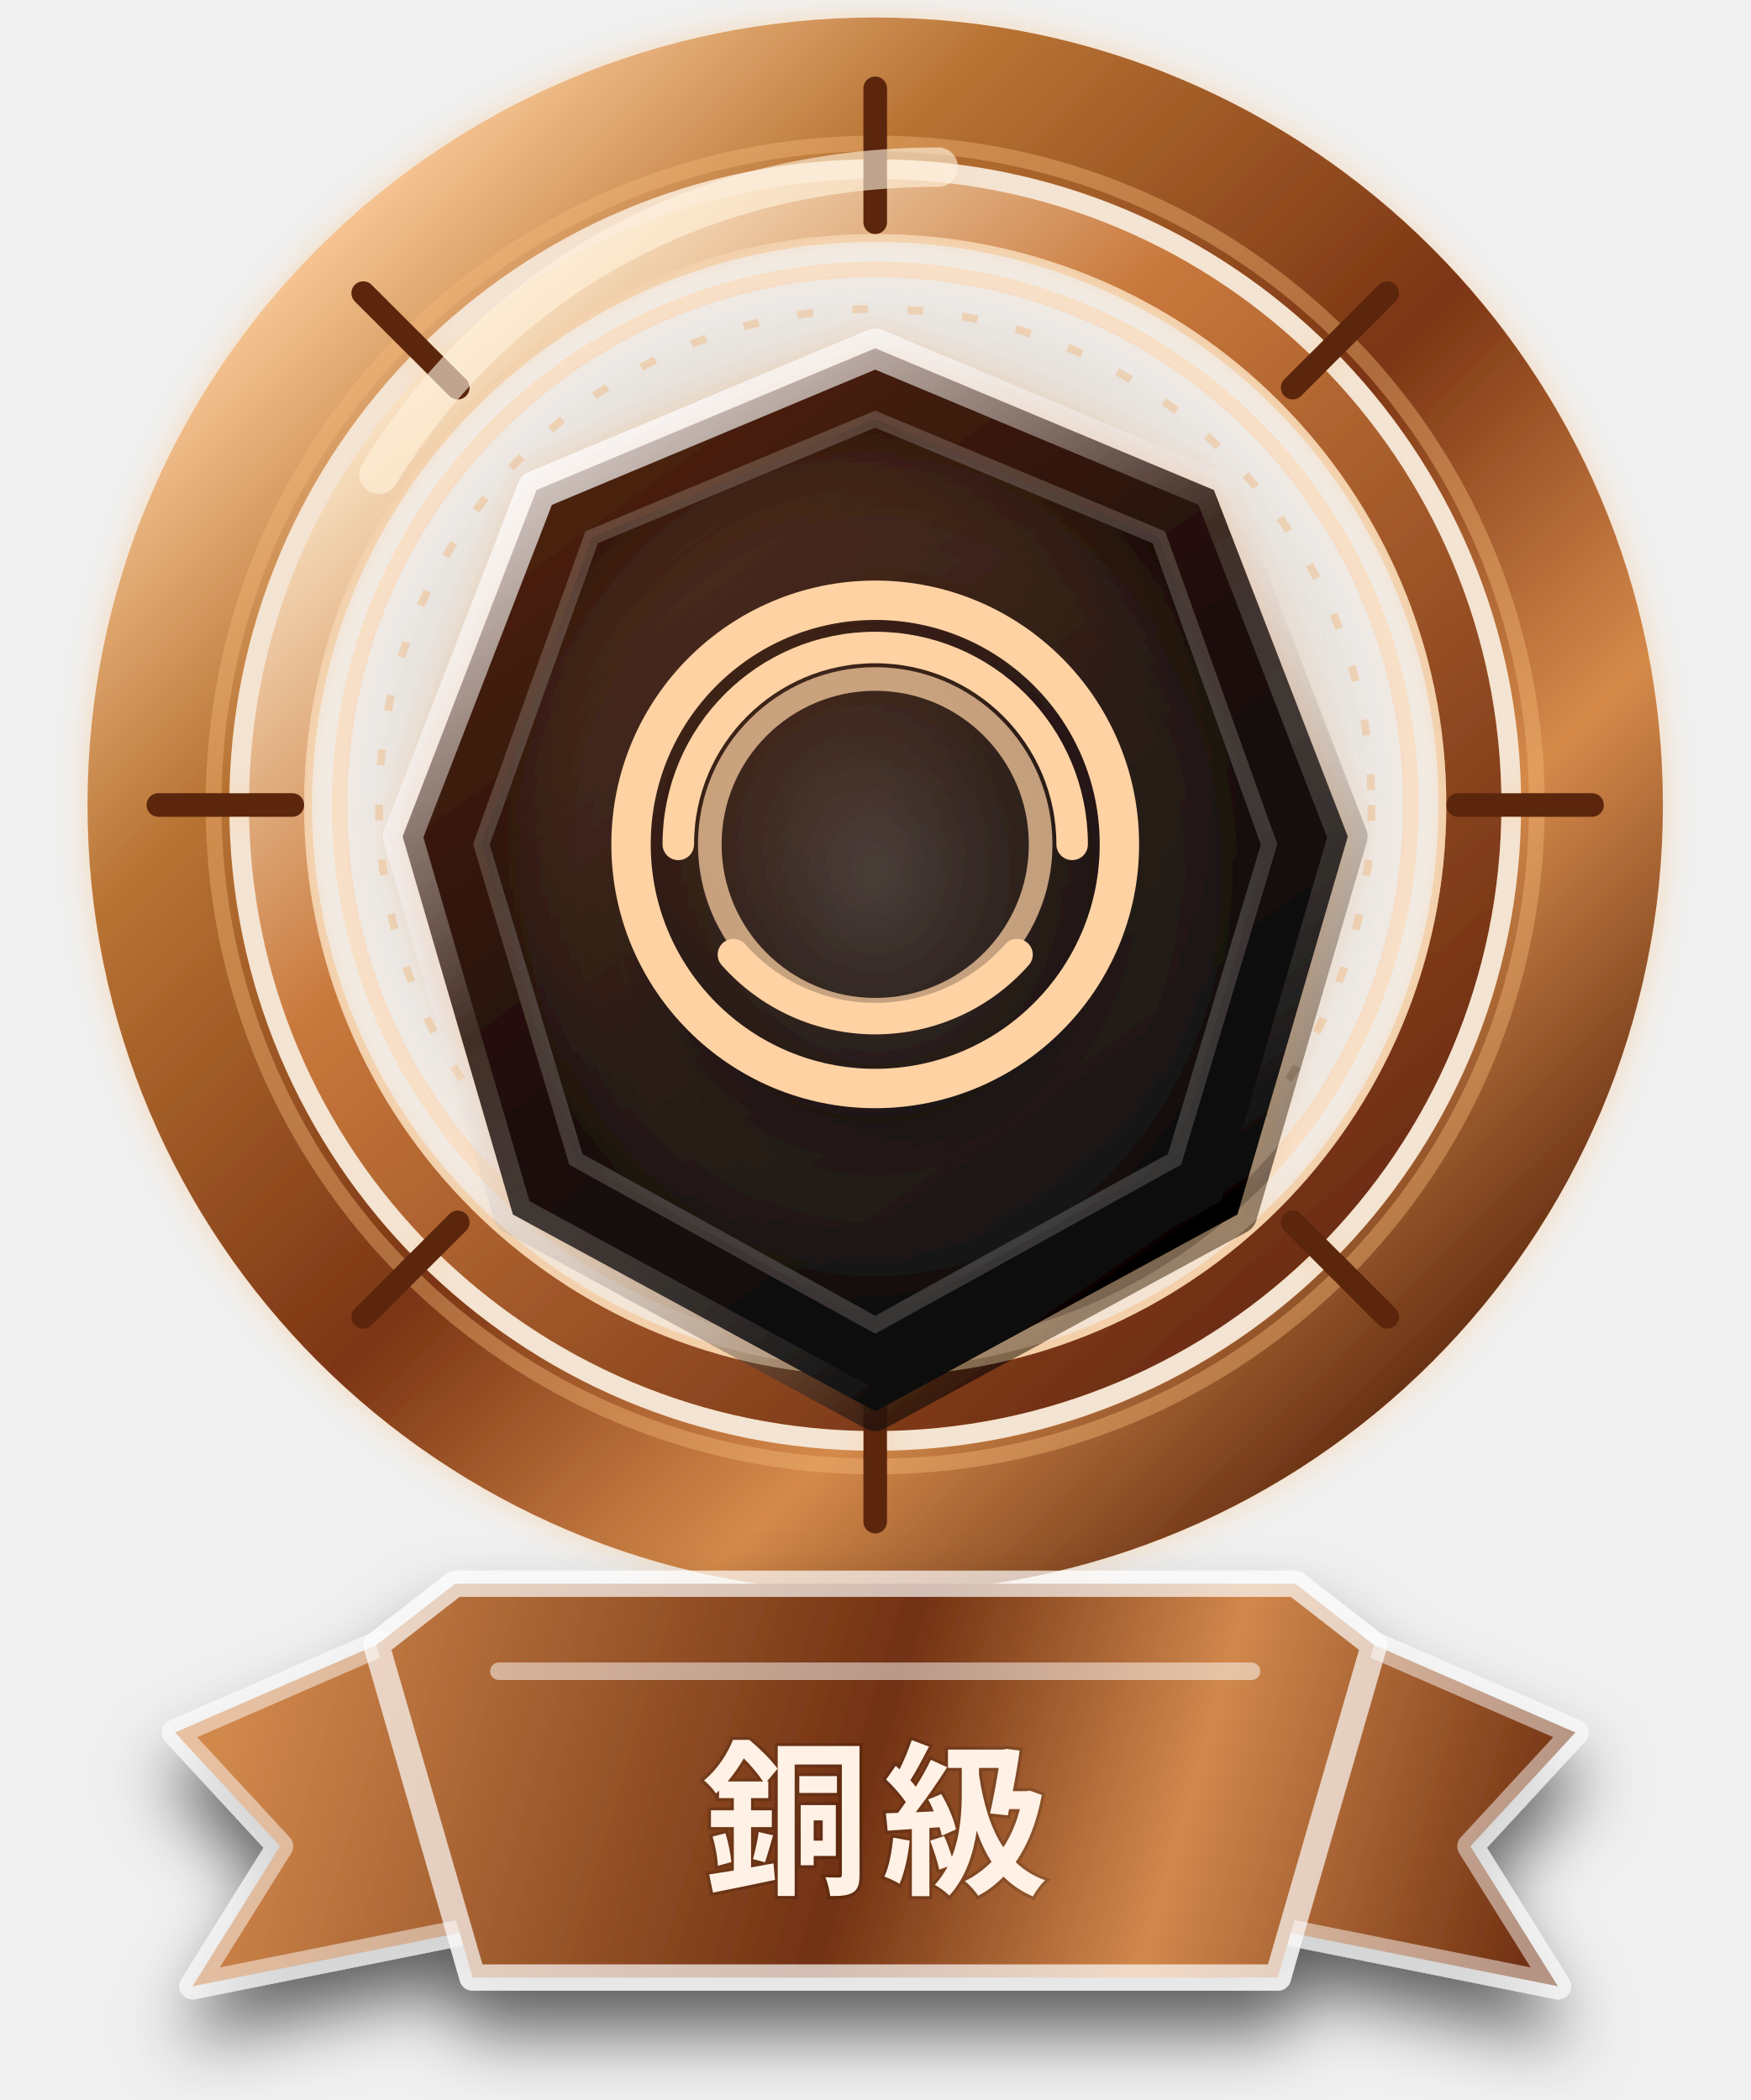
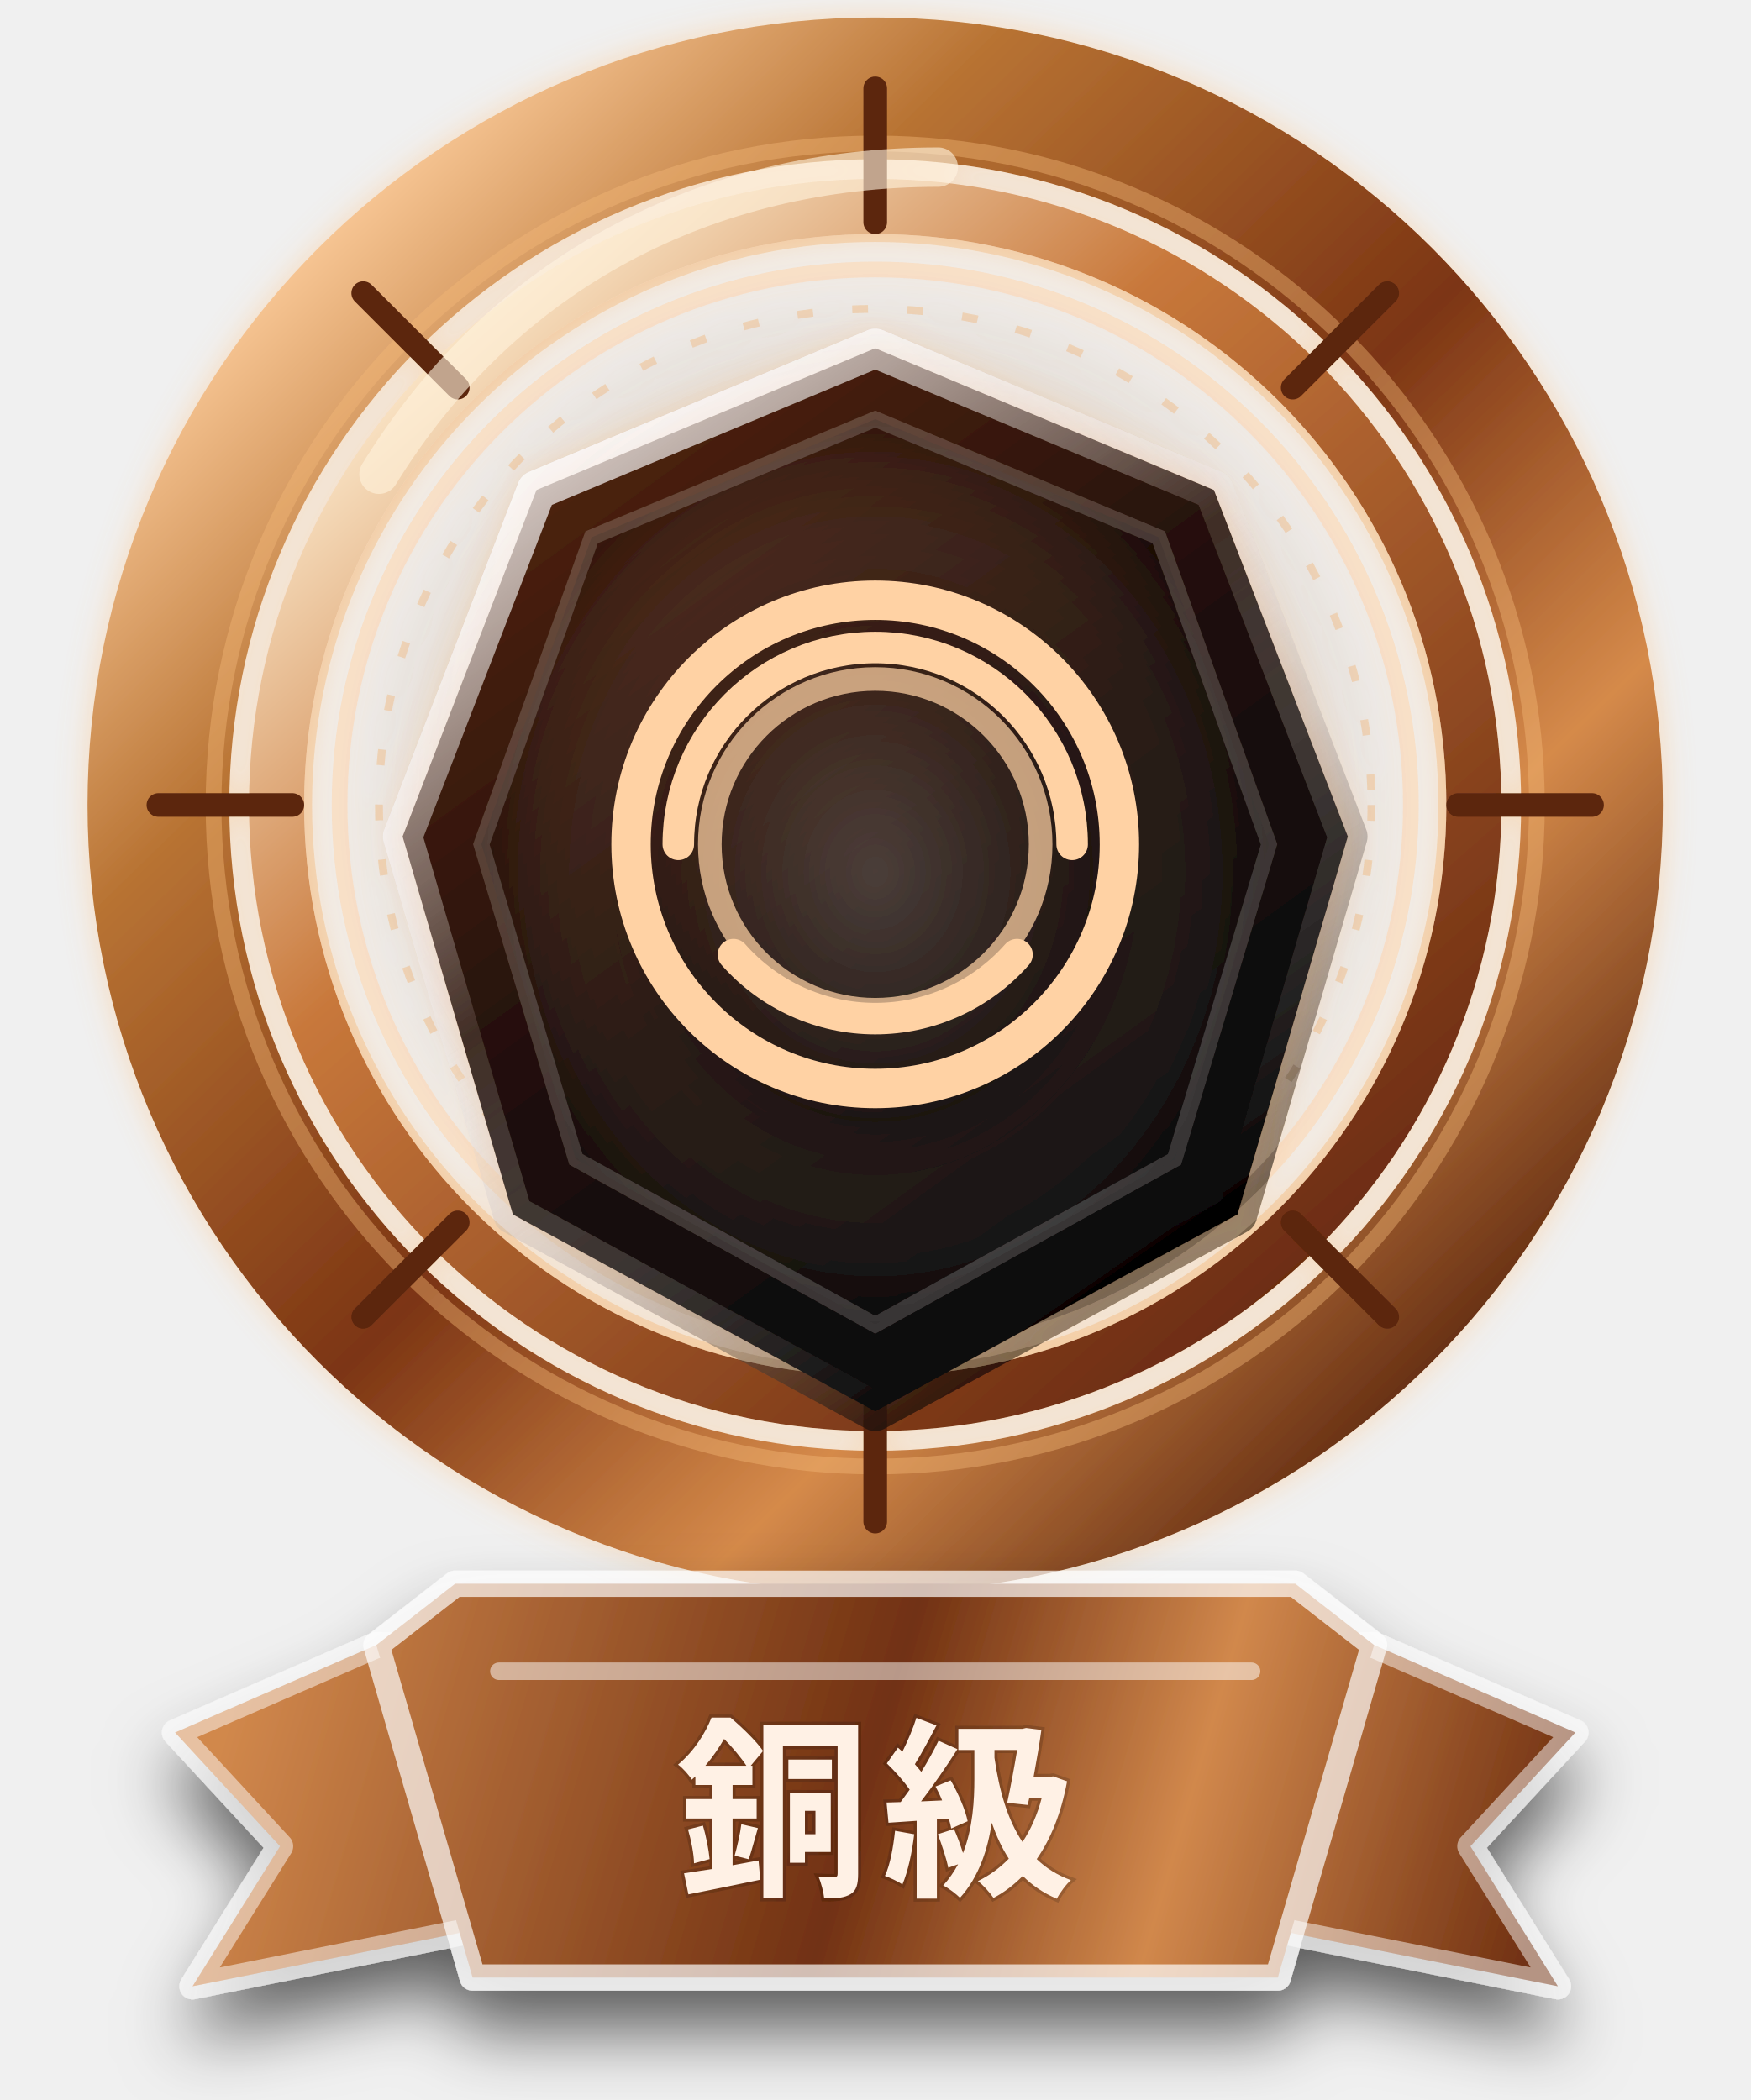
<svg xmlns="http://www.w3.org/2000/svg" viewBox="0 0 200 240" role="img" aria-label="銅獎徽章外框">
  <defs>
    <linearGradient id="copper-metal" x1="26" y1="24" x2="174" y2="176" gradientUnits="userSpaceOnUse">
      <stop stop-color="#FFD0A0" />
      <stop offset=".22" stop-color="#B87333" />
      <stop offset=".52" stop-color="#7C3514" />
      <stop offset=".76" stop-color="#D58A4A" />
      <stop offset="1" stop-color="#5B260E" />
    </linearGradient>
    <linearGradient id="copper-ring" x1="42" y1="36" x2="154" y2="163" gradientUnits="userSpaceOnUse">
      <stop stop-color="#FFF0D5" />
      <stop offset=".35" stop-color="#C8783B" />
      <stop offset="1" stop-color="#6A2A10" />
    </linearGradient>
    <radialGradient id="copper-glow">
      <stop stop-color="#F9BC7D" stop-opacity=".52" />
      <stop offset=".7" stop-color="#8B4513" stop-opacity=".18" />
      <stop offset="1" stop-color="#3F1908" stop-opacity="0" />
    </radialGradient>
    <filter id="copper-shadow" x="-30%" y="-30%" width="160%" height="170%">
      <feDropShadow dx="0" dy="7" stdDeviation="7" flood-color="#351206" flood-opacity=".7" />
      <feDropShadow dx="0" dy="0" stdDeviation="2" flood-color="#FFB96F" flood-opacity=".42" />
    </filter>
    <linearGradient id="copper-plate" x1="58" y1="48" x2="142" y2="164" gradientUnits="userSpaceOnUse">
      <stop stop-color="#54250F" />
      <stop offset=".52" stop-color="#1D0D07" />
      <stop offset="1" stop-color="#050608" />
    </linearGradient>
    <linearGradient id="copper-plate-rim" x1="65" y1="54" x2="136" y2="157" gradientUnits="userSpaceOnUse">
      <stop stop-color="#FFFFFF" stop-opacity=".72" />
      <stop offset=".42" stop-color="#FFFFFF" stop-opacity=".12" />
      <stop offset="1" stop-color="#000000" stop-opacity=".58" />
    </linearGradient>
    <linearGradient id="copper-ribbon" x1="28" y1="190" x2="172" y2="232" gradientUnits="userSpaceOnUse">
      <stop stop-color="#D1884C" />
      <stop offset=".48" stop-color="#713112" />
      <stop offset=".72" stop-color="#D1884C" />
      <stop offset="1" stop-color="#713112" />
    </linearGradient>
    <radialGradient id="copper-plate-glow">
      <stop stop-color="#FFFFFF" stop-opacity=".2" />
      <stop offset=".55" stop-color="#FFFFFF" stop-opacity=".04" />
      <stop offset="1" stop-color="#000000" stop-opacity=".22" />
    </radialGradient>
    <filter id="copper-banner-shadow" x="-25%" y="-40%" width="150%" height="190%">
      <feDropShadow dx="0" dy="5" stdDeviation="4" flood-color="#000" flood-opacity=".62" />
    </filter>
  </defs>
  <g filter="url(#copper-shadow)" transform="translate(10 2) scale(.9)">
    <circle cx="100" cy="100" r="91" fill="none" stroke="url(#copper-metal)" stroke-width="18" />
    <circle cx="100" cy="100" r="76" fill="none" stroke="url(#copper-ring)" stroke-width="7" />
    <circle cx="100" cy="100" r="68" fill="url(#copper-glow)" stroke="#FFD2A4" stroke-opacity=".46" stroke-width="2" />
    <g fill="none" stroke="#F4B878" stroke-opacity=".42">
      <circle cx="100" cy="100" r="84" stroke-width="2" />
      <circle cx="100" cy="100" r="72" />
      <circle cx="100" cy="100" r="63" stroke-dasharray="2 5" />
    </g>
    <g stroke="#5B260E" stroke-width="3" stroke-linecap="round">
      <path d="M100 9v17M100 174v17M9 100h17M174 100h17" />
      <path d="m35 35 12 12m106 106 12 12m0-130-12 12M47 153l-12 12" />
    </g>
    <path d="M37 58c16-26 42-39 71-39" fill="none" stroke="#FFF2DB" stroke-opacity=".62" stroke-width="5" stroke-linecap="round" />
    <path d="M100 42 143 60l17 44-14 48-46 25-46-25-14-48 17-44Z" fill="url(#copper-plate)" stroke="url(#copper-plate-rim)" stroke-width="5" stroke-linejoin="round" />
    <path d="M100 51 136 66l14 39-12 40-38 21-38-21-12-40 14-39Z" fill="url(#copper-plate-glow)" stroke="#FFF" stroke-opacity=".18" stroke-width="2" />
    <g fill="none" stroke="#FFD2A4">
      <circle cx="100" cy="105" r="31" stroke-width="5" />
      <circle cx="100" cy="105" r="21" stroke-width="3" stroke-opacity=".72" />
      <path d="M75 105a25 25 0 0 1 50 0M82 119a24 24 0 0 0 36 0" stroke-width="4" stroke-linecap="round" />
    </g>
  </g>
  <g filter="url(#copper-banner-shadow)">
    <path d="M20 198 43 188h114l23 10-12 13 10 16-35-7H57l-35 7 10-16Z" fill="url(#copper-ribbon)" stroke="#FFF" stroke-opacity=".48" stroke-width="3" stroke-linejoin="round" />
    <path d="M43 188 52 181h96l9 7-11 38H54Z" fill="url(#copper-ribbon)" stroke="#FFF" stroke-opacity=".68" stroke-width="3" stroke-linejoin="round" />
    <path d="M57 191h86" stroke="#FFF" stroke-opacity=".5" stroke-width="2" stroke-linecap="round" />
-     <text x="100" y="215" text-anchor="middle" font-family="Noto Sans TC, system-ui, sans-serif" font-size="19" font-weight="700" letter-spacing="1.5" fill="#FFF1E5" stroke="#000" stroke-opacity=".16" stroke-width=".7" paint-order="stroke">銅級</text>
+     <text x="100" y="215" text-anchor="middle" font-family="Noto Sans TC, system-ui, sans-serif" font-size="22" font-weight="700" letter-spacing="1.5" fill="#FFF1E5" stroke="#000" stroke-opacity=".16" stroke-width=".7" paint-order="stroke">銅級</text>
  </g>
</svg>
